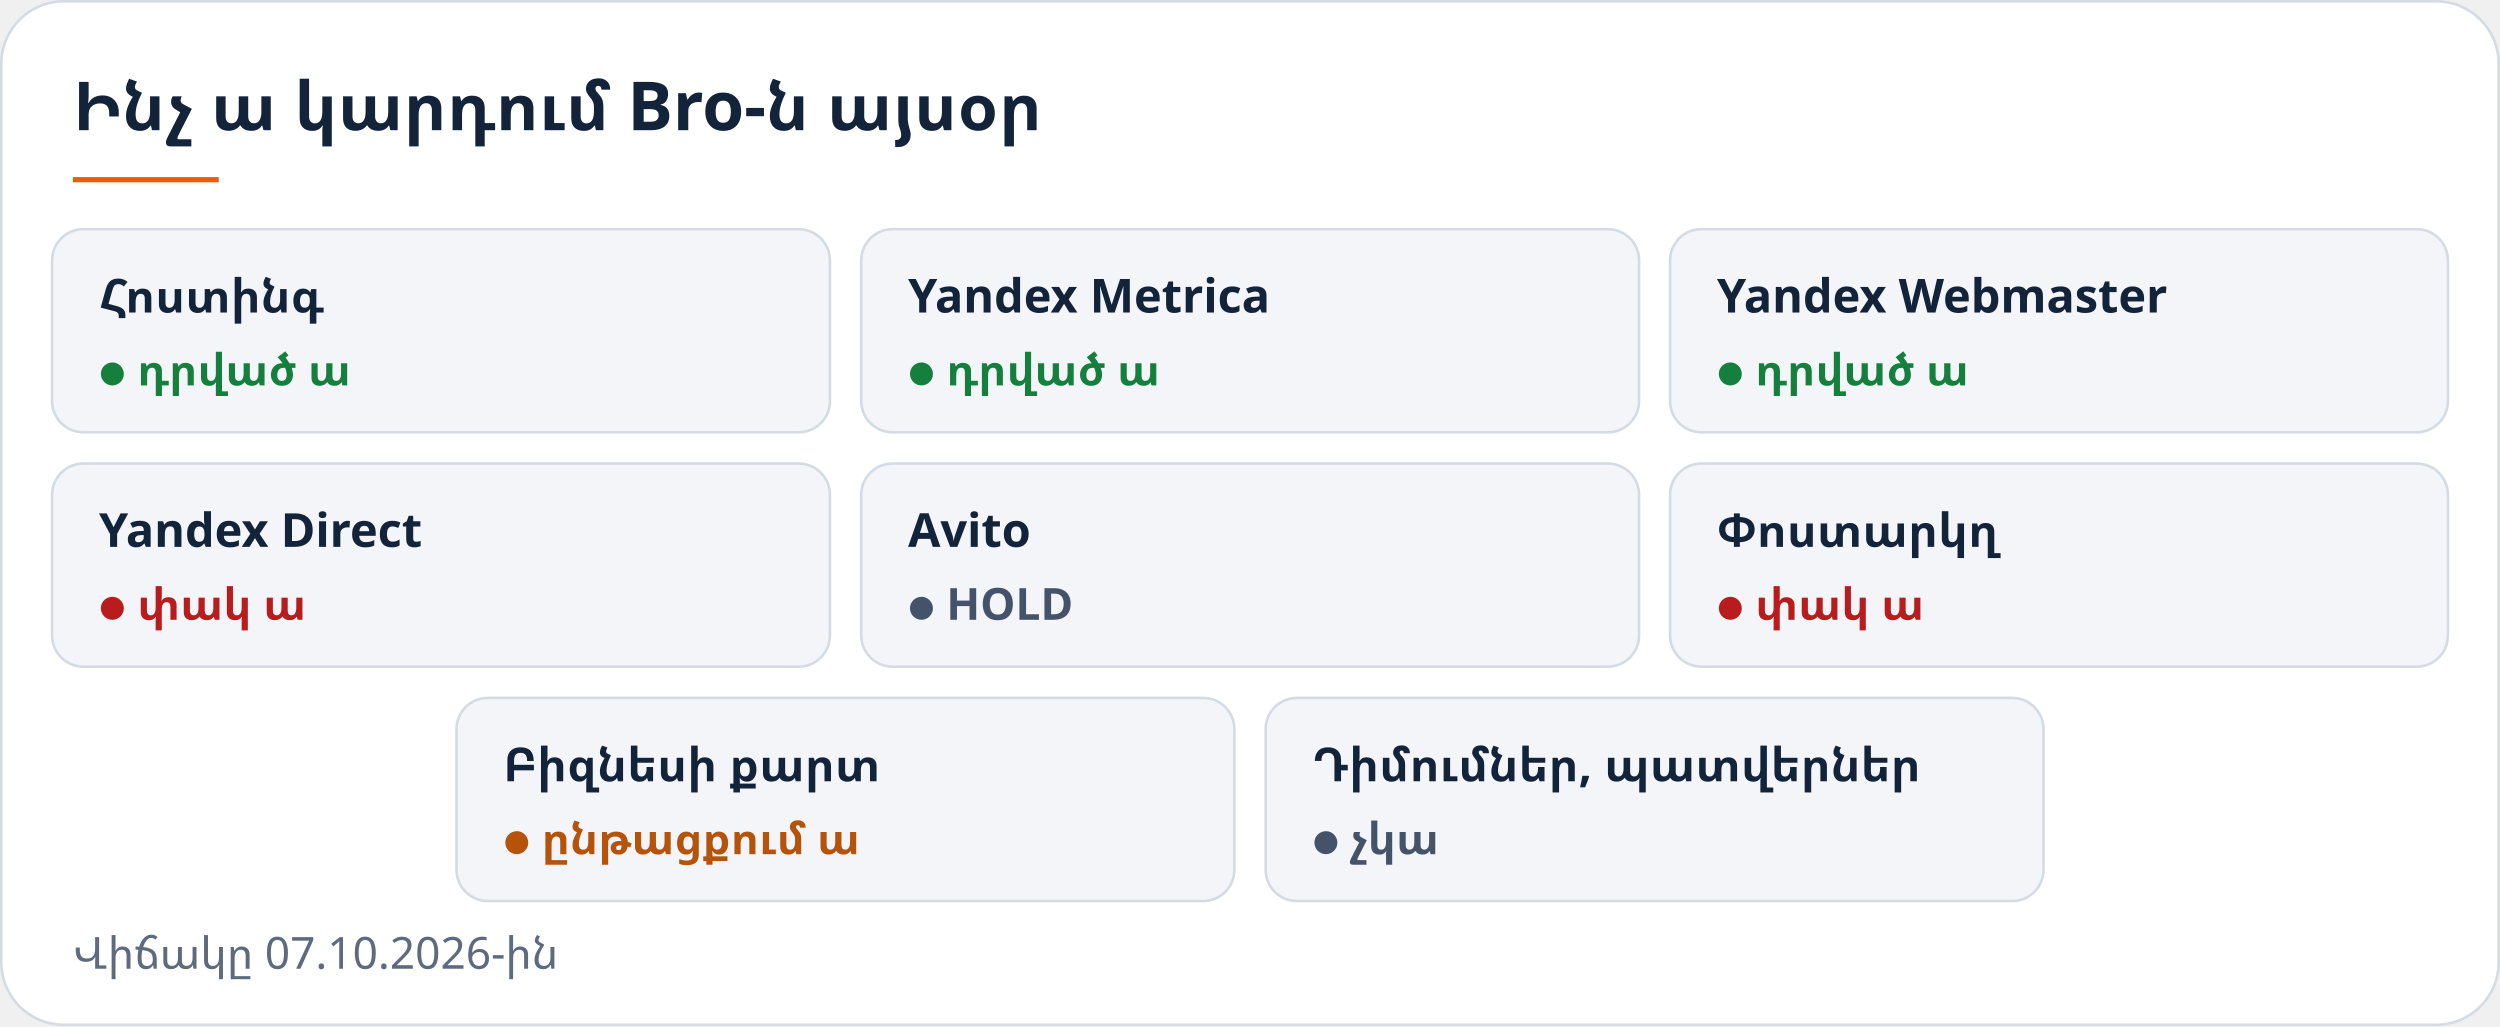
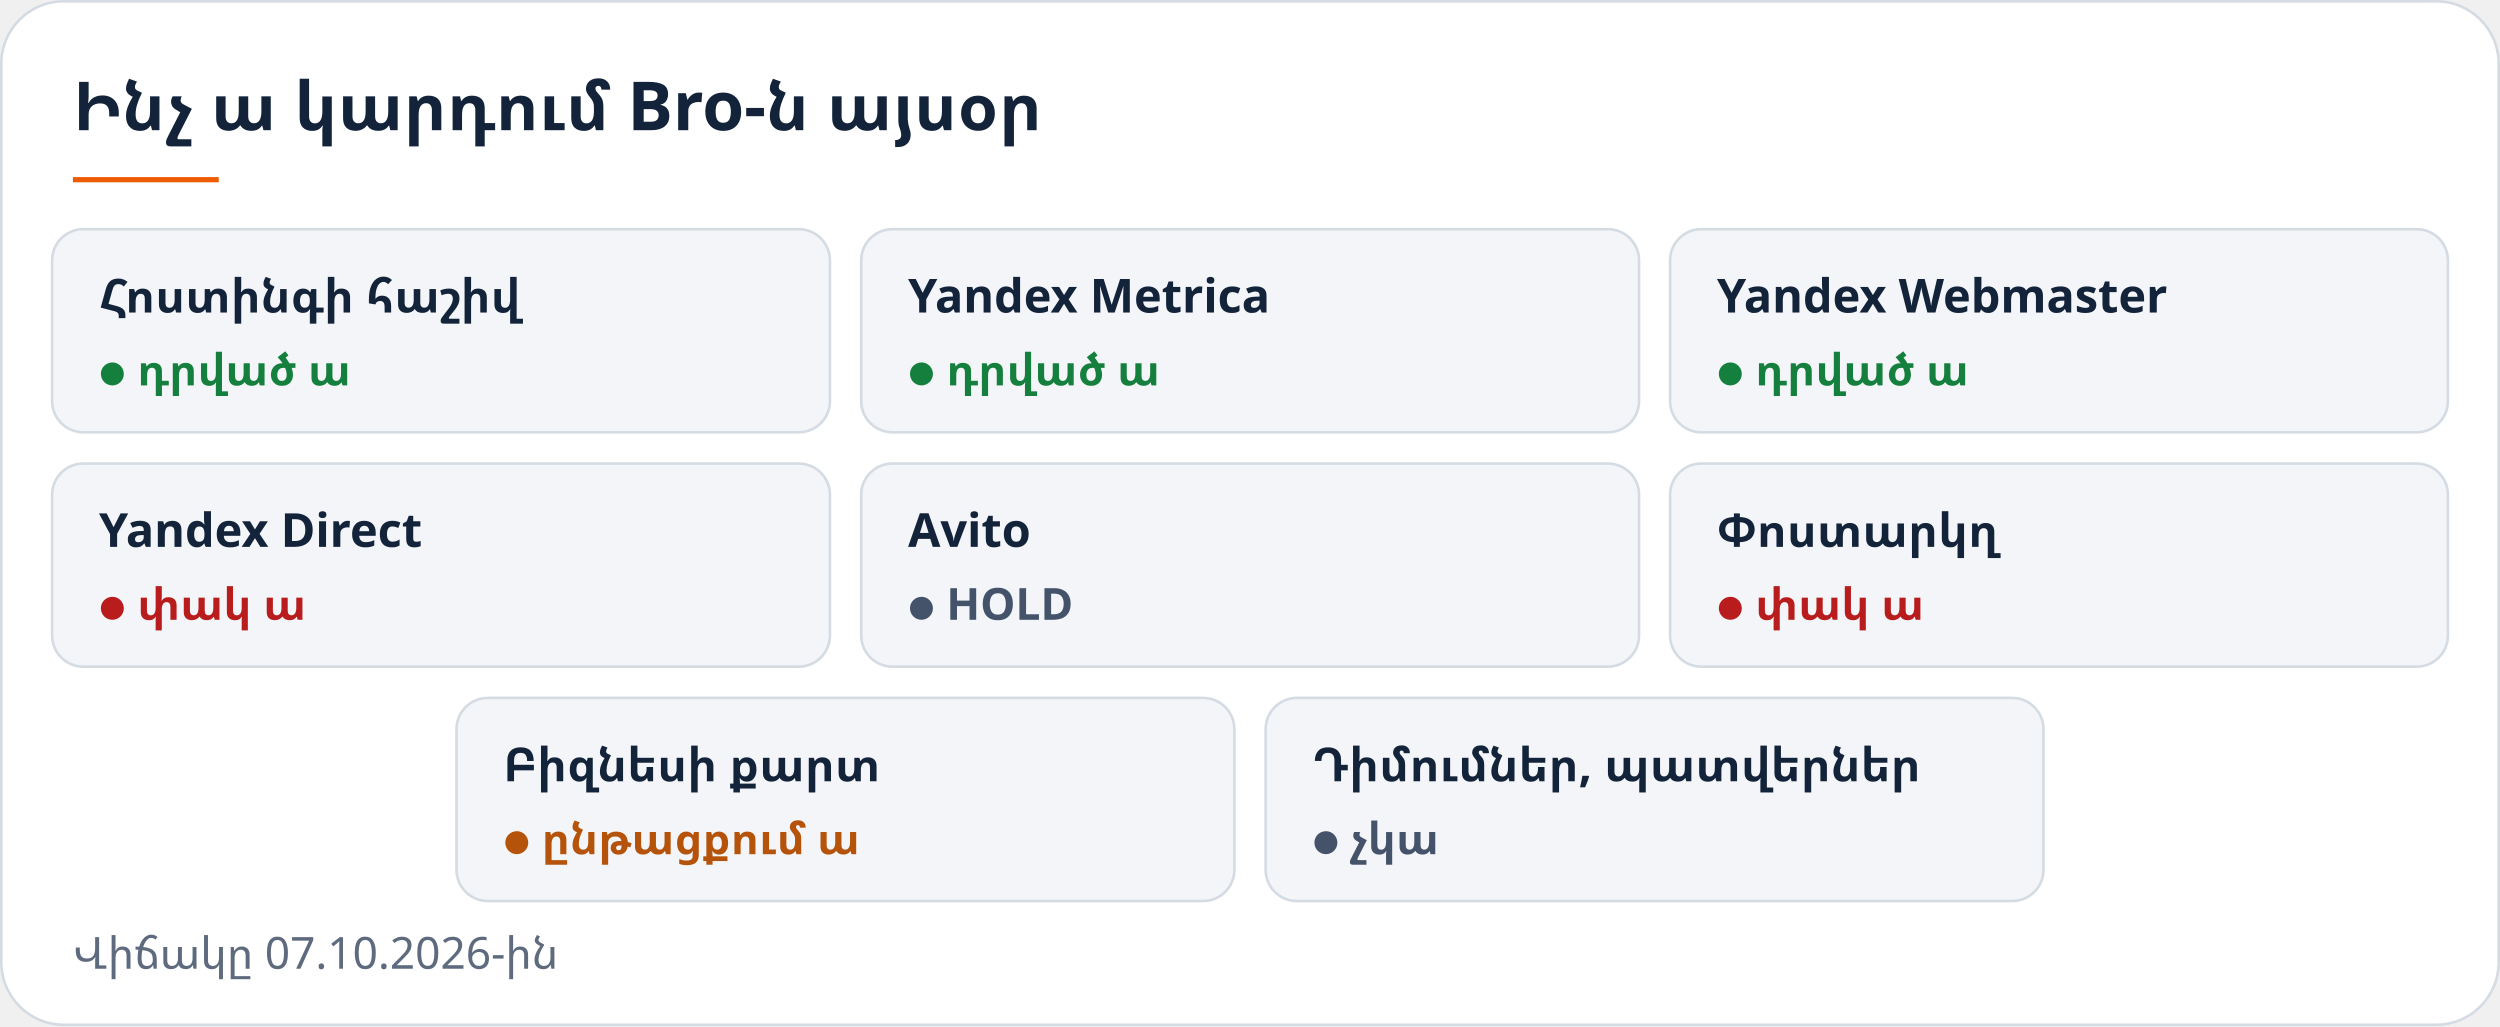
- <svg xmlns="http://www.w3.org/2000/svg" viewBox="0 0 960 394" width="960" height="394" role="img" aria-label="Ինչ ա կարդում Bro-ն այսօր. հոստինգը, Metrica-ն ու Webmaster-ը դրված են. Direct-ն ու փոստը փակ են. Avito-ն HOLD ա. Բիզնեսի քարտը ընթացքում ա. պատվերները չկան">
+ <svg xmlns="http://www.w3.org/2000/svg" viewBox="0 0 960 394" width="960" height="394" role="img" aria-label="Ինչ ա կարդում Bro-ն այսօր. հոստինգը, Metrica-ն ու Webmaster-ը դրված են. Direct-ն ու փոստը փակ են. Avito-ն HOLD ա. Բիզնեսի քարտը ընթացքում ա. դիմումներն ու պատվերները չկան։ Մանրամասները՝ ներքևի ցանկում։">
  <rect x="0.5" y="0.5" width="959.0" height="393.0" rx="24" fill="#FFFFFF" stroke="#D5DBE3" stroke-width="1" />
  <text x="28.0" y="50.0" font-family="-apple-system,BlinkMacSystemFont,'Segoe UI','Noto Sans','Noto Sans Armenian',Helvetica,Arial,sans-serif" font-size="26" font-weight="700" fill="#13233A" text-anchor="start">Ինչ ա կարդում Bro-ն այսօր</text>
  <rect x="28" y="68" width="56" height="2" fill="#EF5B00" />
  <rect x="20.0" y="88.0" width="298.7" height="78.0" rx="12" fill="#F3F5F8" stroke="#D5DBE3" stroke-width="1" />
-   <text x="38.0" y="120.0" font-family="-apple-system,BlinkMacSystemFont,'Segoe UI','Noto Sans','Noto Sans Armenian',Helvetica,Arial,sans-serif" font-size="18" font-weight="600" fill="#13233A" text-anchor="start">Հոստինգ</text>
+   <text x="38.0" y="120.0" font-family="-apple-system,BlinkMacSystemFont,'Segoe UI','Noto Sans','Noto Sans Armenian',Helvetica,Arial,sans-serif" font-size="18" font-weight="600" fill="#13233A" text-anchor="start">Հոստինգի հաշիվ</text>
  <text x="38.0" y="148.0" font-family="-apple-system,BlinkMacSystemFont,'Segoe UI','Noto Sans','Noto Sans Armenian',Helvetica,Arial,sans-serif" font-size="17" font-weight="600" fill="#15803D" text-anchor="start">● դրված ա</text>
  <rect x="330.7" y="88.0" width="298.7" height="78.0" rx="12" fill="#F3F5F8" stroke="#D5DBE3" stroke-width="1" />
  <text x="348.7" y="120.0" font-family="-apple-system,BlinkMacSystemFont,'Segoe UI','Noto Sans','Noto Sans Armenian',Helvetica,Arial,sans-serif" font-size="18" font-weight="600" fill="#13233A" text-anchor="start">Yandex Metrica</text>
  <text x="348.7" y="148.0" font-family="-apple-system,BlinkMacSystemFont,'Segoe UI','Noto Sans','Noto Sans Armenian',Helvetica,Arial,sans-serif" font-size="17" font-weight="600" fill="#15803D" text-anchor="start">● դրված ա</text>
  <rect x="641.3" y="88.0" width="298.7" height="78.0" rx="12" fill="#F3F5F8" stroke="#D5DBE3" stroke-width="1" />
  <text x="659.3" y="120.0" font-family="-apple-system,BlinkMacSystemFont,'Segoe UI','Noto Sans','Noto Sans Armenian',Helvetica,Arial,sans-serif" font-size="18" font-weight="600" fill="#13233A" text-anchor="start">Yandex Webmaster</text>
  <text x="659.3" y="148.0" font-family="-apple-system,BlinkMacSystemFont,'Segoe UI','Noto Sans','Noto Sans Armenian',Helvetica,Arial,sans-serif" font-size="17" font-weight="600" fill="#15803D" text-anchor="start">● դրված ա</text>
  <rect x="20.0" y="178.0" width="298.7" height="78.0" rx="12" fill="#F3F5F8" stroke="#D5DBE3" stroke-width="1" />
  <text x="38.0" y="210.0" font-family="-apple-system,BlinkMacSystemFont,'Segoe UI','Noto Sans','Noto Sans Armenian',Helvetica,Arial,sans-serif" font-size="18" font-weight="600" fill="#13233A" text-anchor="start">Yandex Direct</text>
  <text x="38.0" y="238.0" font-family="-apple-system,BlinkMacSystemFont,'Segoe UI','Noto Sans','Noto Sans Armenian',Helvetica,Arial,sans-serif" font-size="17" font-weight="600" fill="#B91C1C" text-anchor="start">● փակ ա</text>
  <rect x="330.7" y="178.0" width="298.7" height="78.0" rx="12" fill="#F3F5F8" stroke="#D5DBE3" stroke-width="1" />
  <text x="348.7" y="210.0" font-family="-apple-system,BlinkMacSystemFont,'Segoe UI','Noto Sans','Noto Sans Armenian',Helvetica,Arial,sans-serif" font-size="18" font-weight="600" fill="#13233A" text-anchor="start">Avito</text>
  <text x="348.7" y="238.0" font-family="-apple-system,BlinkMacSystemFont,'Segoe UI','Noto Sans','Noto Sans Armenian',Helvetica,Arial,sans-serif" font-size="17" font-weight="600" fill="#44536A" text-anchor="start">● HOLD</text>
  <rect x="641.3" y="178.0" width="298.7" height="78.0" rx="12" fill="#F3F5F8" stroke="#D5DBE3" stroke-width="1" />
  <text x="659.3" y="210.0" font-family="-apple-system,BlinkMacSystemFont,'Segoe UI','Noto Sans','Noto Sans Armenian',Helvetica,Arial,sans-serif" font-size="18" font-weight="600" fill="#13233A" text-anchor="start">Փոստարկղ</text>
  <text x="659.3" y="238.0" font-family="-apple-system,BlinkMacSystemFont,'Segoe UI','Noto Sans','Noto Sans Armenian',Helvetica,Arial,sans-serif" font-size="17" font-weight="600" fill="#B91C1C" text-anchor="start">● փակ ա</text>
  <rect x="175.3" y="268.0" width="298.7" height="78.0" rx="12" fill="#F3F5F8" stroke="#D5DBE3" stroke-width="1" />
  <text x="193.3" y="300.0" font-family="-apple-system,BlinkMacSystemFont,'Segoe UI','Noto Sans','Noto Sans Armenian',Helvetica,Arial,sans-serif" font-size="18" font-weight="600" fill="#13233A" text-anchor="start">Բիզնեսի քարտ</text>
  <text x="193.3" y="328.0" font-family="-apple-system,BlinkMacSystemFont,'Segoe UI','Noto Sans','Noto Sans Armenian',Helvetica,Arial,sans-serif" font-size="17" font-weight="600" fill="#B45309" text-anchor="start">● ընթացքում ա</text>
  <rect x="486.0" y="268.0" width="298.7" height="78.0" rx="12" fill="#F3F5F8" stroke="#D5DBE3" stroke-width="1" />
  <text x="504.0" y="300.0" font-family="-apple-system,BlinkMacSystemFont,'Segoe UI','Noto Sans','Noto Sans Armenian',Helvetica,Arial,sans-serif" font-size="18" font-weight="600" fill="#13233A" text-anchor="start">Դիմումներ, պատվերներ</text>
  <text x="504.0" y="328.0" font-family="-apple-system,BlinkMacSystemFont,'Segoe UI','Noto Sans','Noto Sans Armenian',Helvetica,Arial,sans-serif" font-size="17" font-weight="600" fill="#44536A" text-anchor="start">● չկա</text>
  <text x="28.0" y="372.0" font-family="-apple-system,BlinkMacSystemFont,'Segoe UI','Noto Sans','Noto Sans Armenian',Helvetica,Arial,sans-serif" font-size="17" font-weight="400" fill="#5E6B7E" text-anchor="start">Վիճակը 07.10.2026-ին</text>
</svg>
